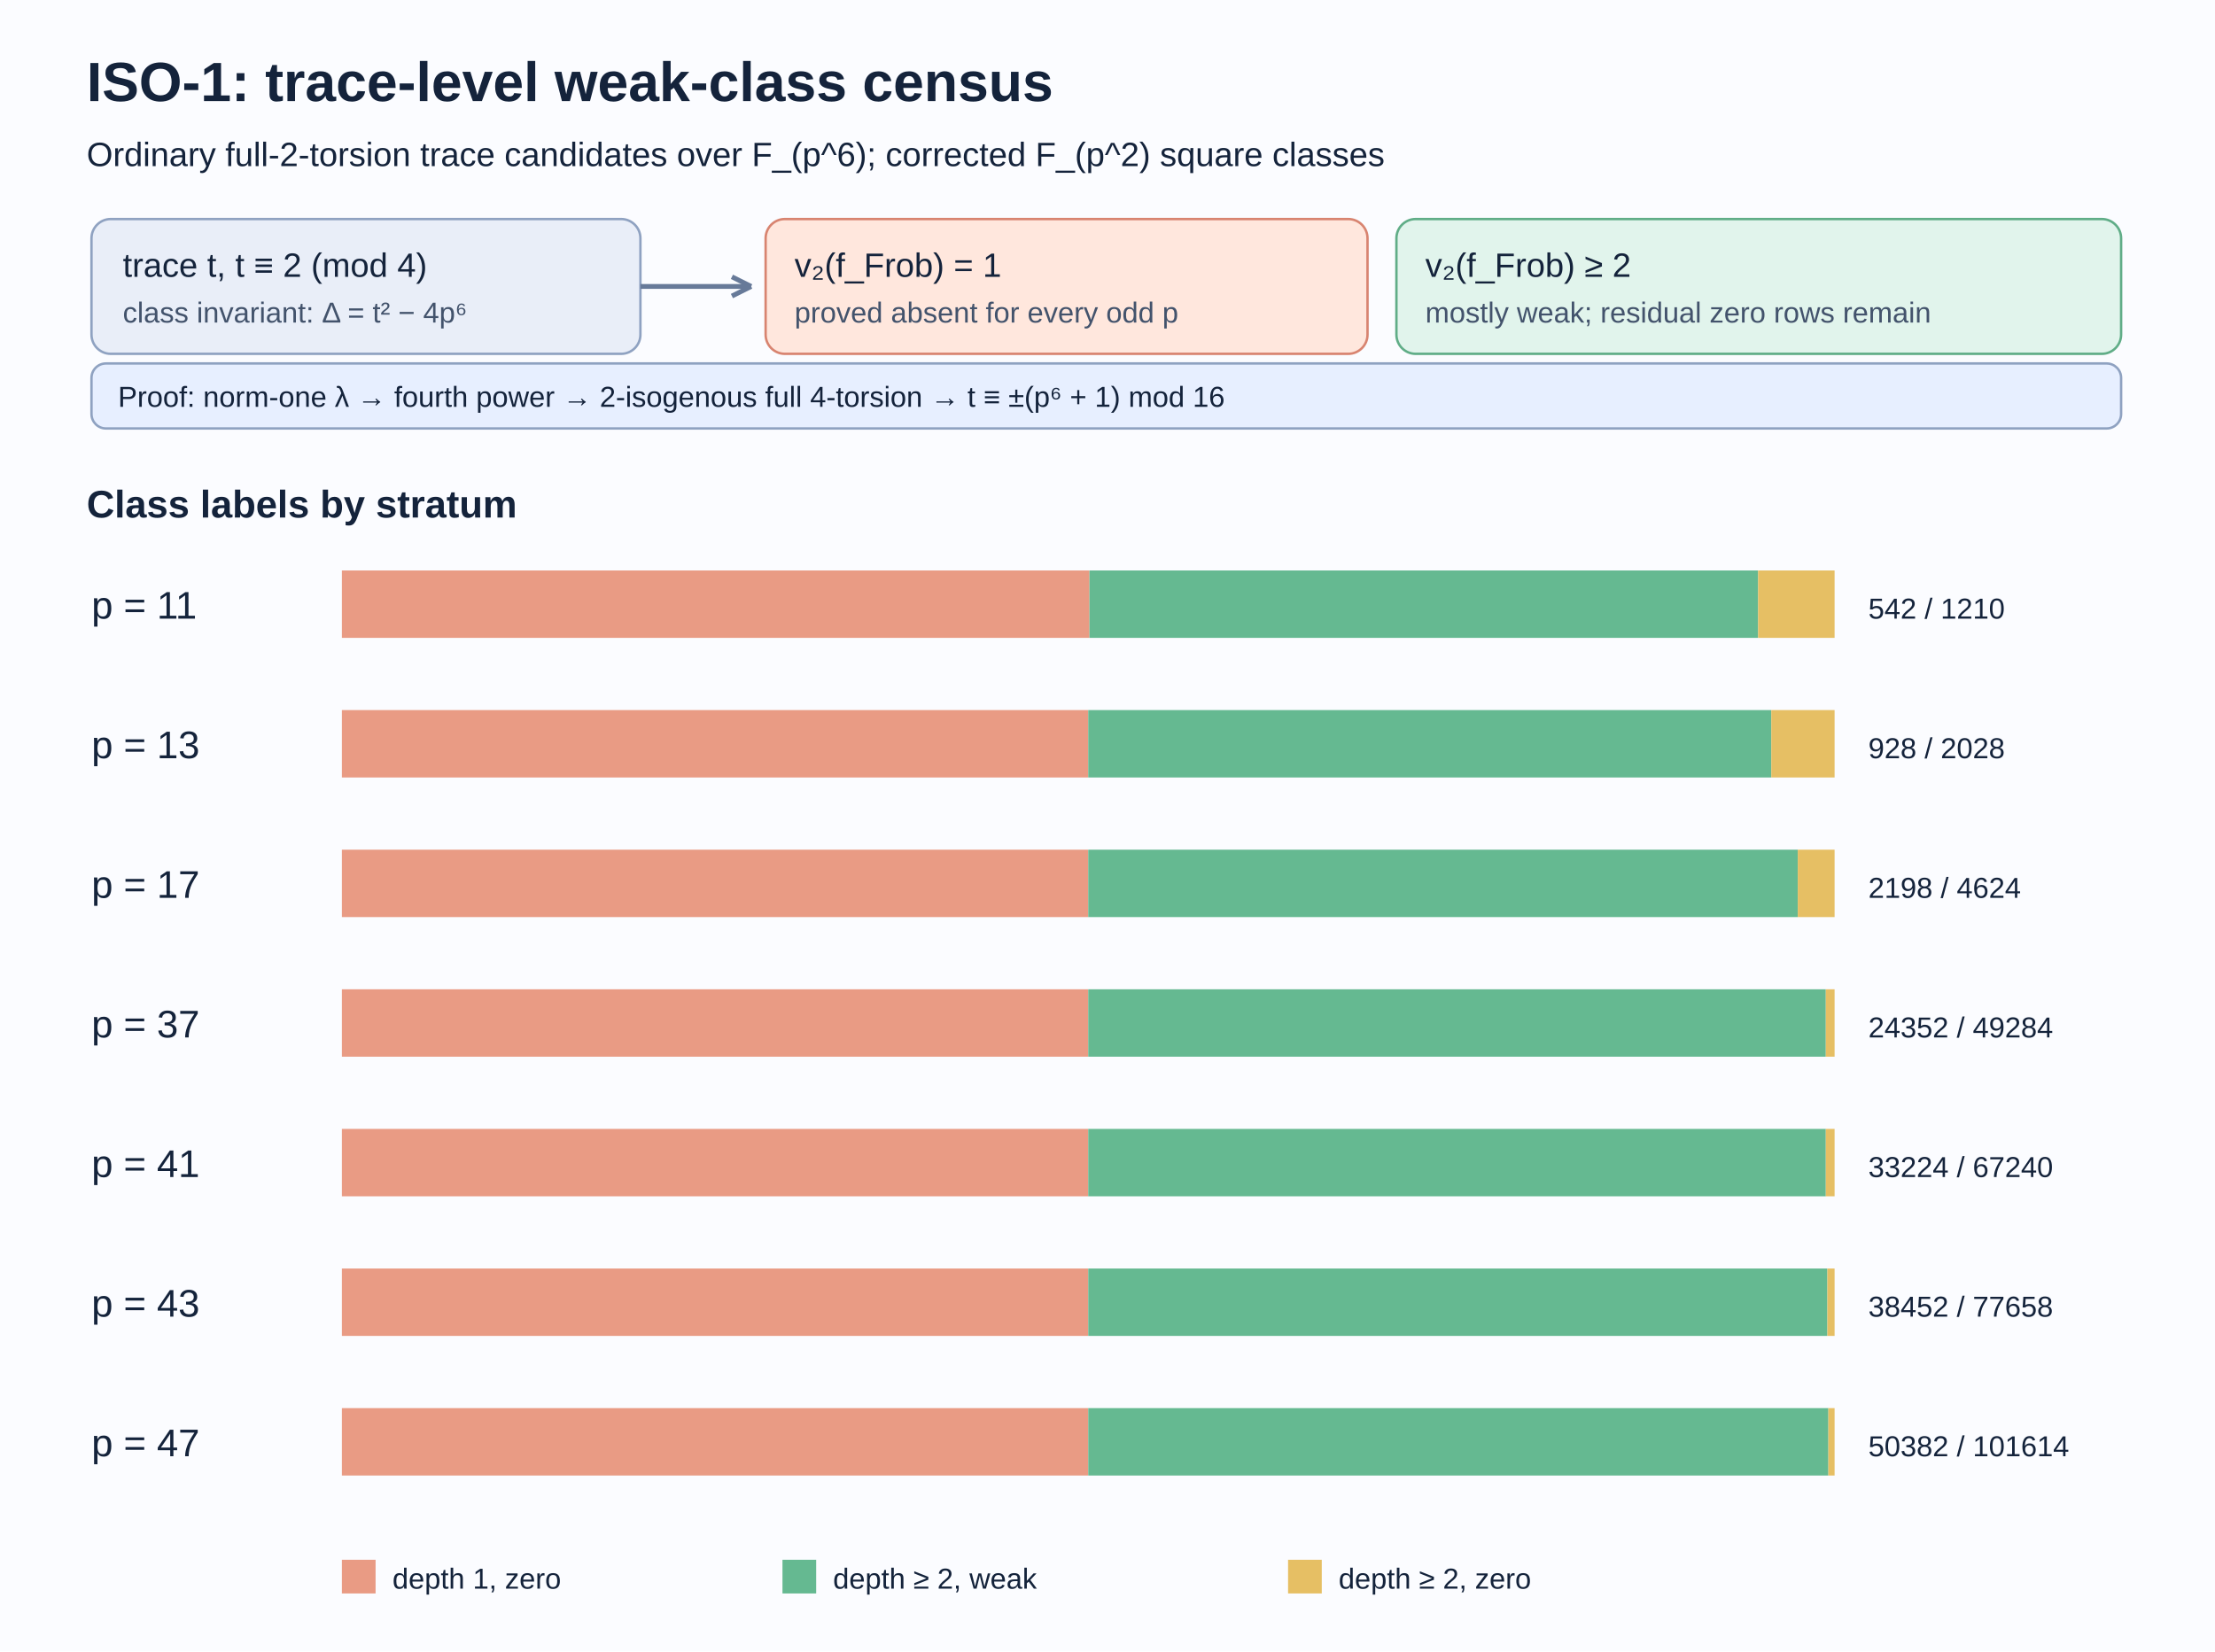
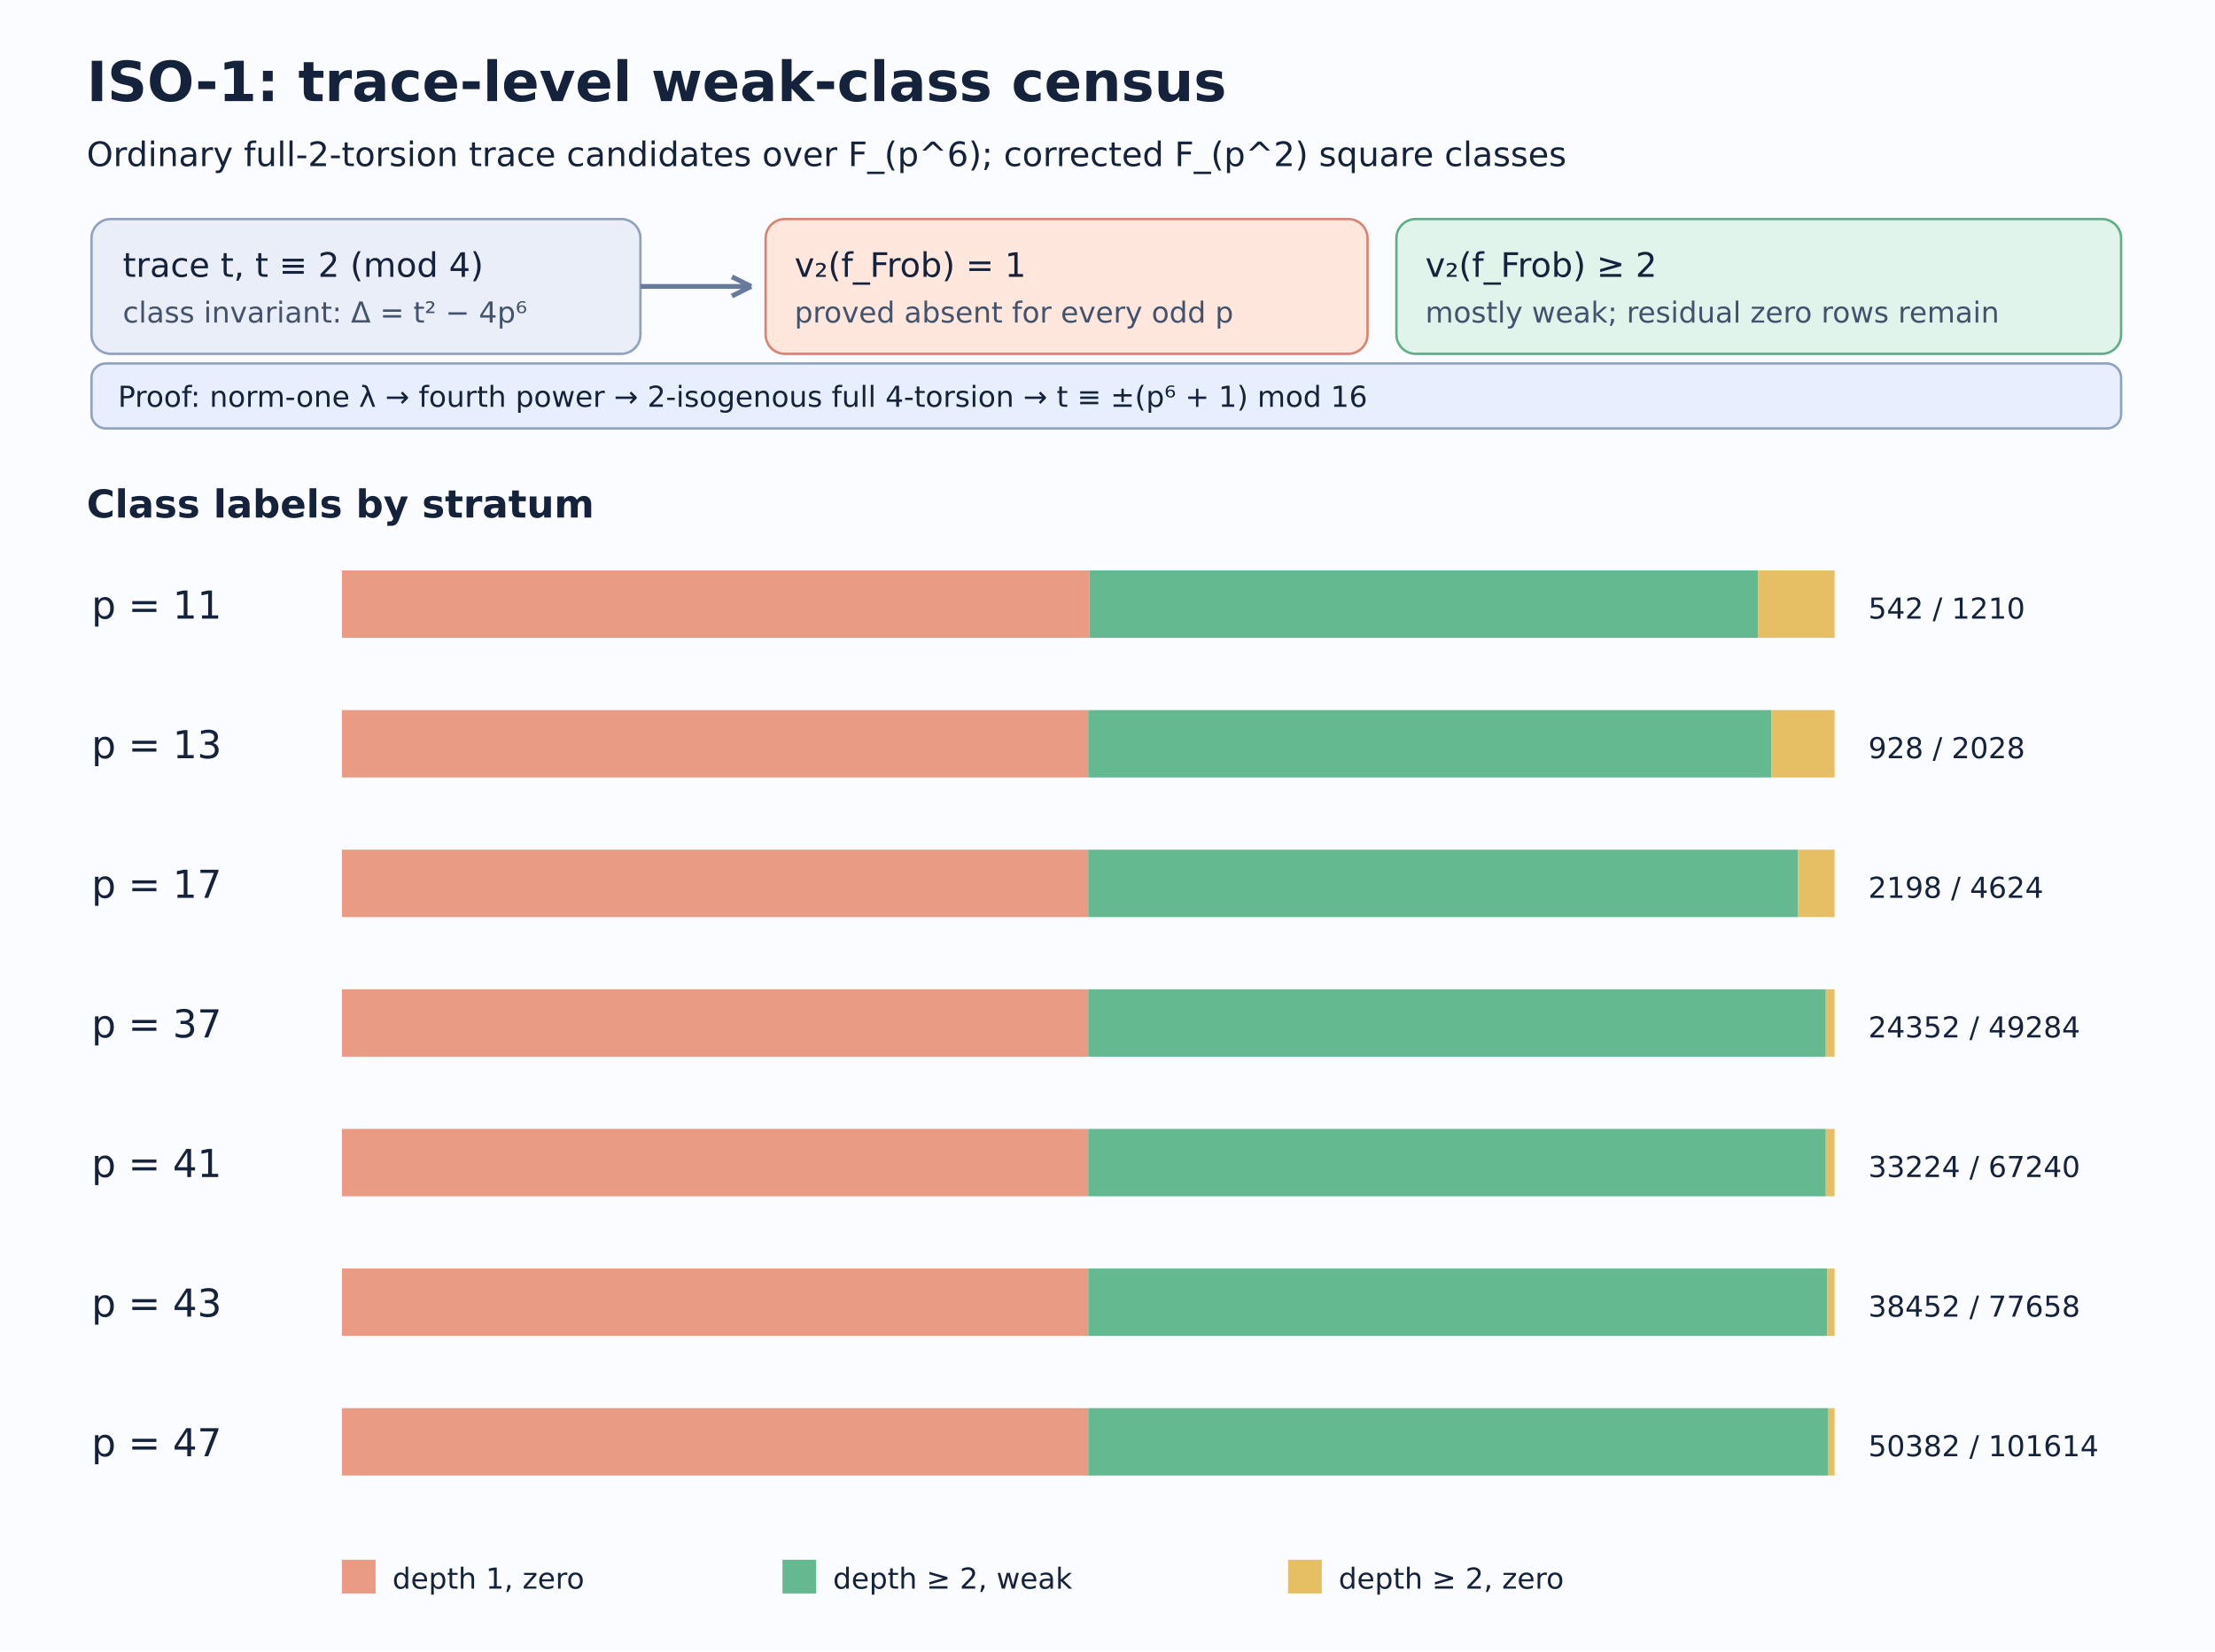
<svg xmlns="http://www.w3.org/2000/svg" width="920" height="686" viewBox="0 0 920 686">
  <rect width="920" height="686" fill="#fbfcff" />
-   <g font-family="Arial,Helvetica,sans-serif" fill="#14233b">
+   <g font-family="Arial Unicode MS,DejaVu Sans,Arial,Helvetica,sans-serif" fill="#14233b">
    <text x="36" y="42" font-size="23" font-weight="700">ISO-1: trace-level weak-class census</text>
    <text x="36" y="69" font-size="14">Ordinary full-2-torsion trace candidates over F_(p^6); corrected F_(p^2) square classes</text>
  </g>
  <rect x="38" y="91" width="228" height="56" rx="8" fill="#e9eef8" stroke="#8fa2c1" />
-   <text x="51" y="115" font-size="14" font-family="Arial" fill="#14233b">trace t, t ≡ 2 (mod 4)</text>
-   <text x="51" y="134" font-size="12" font-family="Arial" fill="#43536c">class invariant: Δ = t² − 4p⁶</text>
+   <text x="51" y="115" font-size="14" font-family="Arial Unicode MS,DejaVu Sans,Arial" fill="#14233b">trace t, t ≡ 2 (mod 4)</text>
+   <text x="51" y="134" font-size="12" font-family="Arial Unicode MS,DejaVu Sans,Arial" fill="#43536c">class invariant: Δ = t² − 4p⁶</text>
  <path d="M 266 119 H 312" stroke="#677a99" stroke-width="2" />
  <path d="M 312 119 L 304 115 M 312 119 L 304 123" stroke="#677a99" stroke-width="2" />
  <rect x="318" y="91" width="250" height="56" rx="8" fill="#ffe7dd" stroke="#d88470" />
-   <text x="330" y="115" font-size="14" font-family="Arial" fill="#14233b">v₂(f_Frob) = 1</text>
-   <text x="330" y="134" font-size="12" font-family="Arial" fill="#43536c">proved absent for every odd p</text>
+   <text x="330" y="115" font-size="14" font-family="Arial Unicode MS,DejaVu Sans,Arial" fill="#14233b">v₂(f_Frob) = 1</text>
+   <text x="330" y="134" font-size="12" font-family="Arial Unicode MS,DejaVu Sans,Arial" fill="#43536c">proved absent for every odd p</text>
  <rect x="580" y="91" width="301" height="56" rx="8" fill="#e1f4ec" stroke="#60ad87" />
-   <text x="592" y="115" font-size="14" font-family="Arial" fill="#14233b">v₂(f_Frob) ≥ 2</text>
-   <text x="592" y="134" font-size="12" font-family="Arial" fill="#43536c">mostly weak; residual zero rows remain</text>
-   <text x="36" y="215" font-size="16" font-family="Arial" font-weight="700" fill="#14233b">Class labels by stratum</text>
+   <text x="592" y="115" font-size="14" font-family="Arial Unicode MS,DejaVu Sans,Arial" fill="#14233b">v₂(f_Frob) ≥ 2</text>
+   <text x="592" y="134" font-size="12" font-family="Arial Unicode MS,DejaVu Sans,Arial" fill="#43536c">mostly weak; residual zero rows remain</text>
+   <text x="36" y="215" font-size="16" font-family="Arial Unicode MS,DejaVu Sans,Arial" font-weight="700" fill="#14233b">Class labels by stratum</text>
  <rect x="38" y="151" width="843" height="27" rx="6" fill="#e7efff" stroke="#8fa2c1" />
-   <text x="49" y="169" font-size="12" font-family="Arial" fill="#14233b">Proof: norm-one λ → fourth power → 2-isogenous full 4-torsion → t ≡ ±(p⁶ + 1) mod 16</text>
-   <text x="38" y="257" font-size="16" font-family="Arial" fill="#14233b">p = 11</text>
+   <text x="49" y="169" font-size="12" font-family="Arial Unicode MS,DejaVu Sans,Arial" fill="#14233b">Proof: norm-one λ → fourth power → 2-isogenous full 4-torsion → t ≡ ±(p⁶ + 1) mod 16</text>
+   <text x="38" y="257" font-size="16" font-family="Arial Unicode MS,DejaVu Sans,Arial" fill="#14233b">p = 11</text>
  <rect x="142" y="237" width="310.51" height="28" fill="#e99b84" />
  <rect x="452.51" y="237" width="277.72" height="28" fill="#65b991" />
  <rect x="730.23" y="237" width="31.77" height="28" fill="#e6bf64" />
-   <text x="776" y="257" font-size="12" font-family="Arial" fill="#14233b">542 / 1210</text>
-   <text x="38" y="315" font-size="16" font-family="Arial" fill="#14233b">p = 13</text>
+   <text x="776" y="257" font-size="12" font-family="Arial Unicode MS,DejaVu Sans,Arial" fill="#14233b">542 / 1210</text>
+   <text x="38" y="315" font-size="16" font-family="Arial Unicode MS,DejaVu Sans,Arial" fill="#14233b">p = 13</text>
  <rect x="142" y="295" width="310.00" height="28" fill="#e99b84" />
  <rect x="452.00" y="295" width="283.71" height="28" fill="#65b991" />
  <rect x="735.71" y="295" width="26.29" height="28" fill="#e6bf64" />
-   <text x="776" y="315" font-size="12" font-family="Arial" fill="#14233b">928 / 2028</text>
-   <text x="38" y="373" font-size="16" font-family="Arial" fill="#14233b">p = 17</text>
+   <text x="776" y="315" font-size="12" font-family="Arial Unicode MS,DejaVu Sans,Arial" fill="#14233b">928 / 2028</text>
+   <text x="38" y="373" font-size="16" font-family="Arial Unicode MS,DejaVu Sans,Arial" fill="#14233b">p = 17</text>
  <rect x="142" y="353" width="310.00" height="28" fill="#e99b84" />
  <rect x="452.00" y="353" width="294.71" height="28" fill="#65b991" />
  <rect x="746.71" y="353" width="15.29" height="28" fill="#e6bf64" />
-   <text x="776" y="373" font-size="12" font-family="Arial" fill="#14233b">2198 / 4624</text>
-   <text x="38" y="431" font-size="16" font-family="Arial" fill="#14233b">p = 37</text>
+   <text x="776" y="373" font-size="12" font-family="Arial Unicode MS,DejaVu Sans,Arial" fill="#14233b">2198 / 4624</text>
+   <text x="38" y="431" font-size="16" font-family="Arial Unicode MS,DejaVu Sans,Arial" fill="#14233b">p = 37</text>
  <rect x="142" y="411" width="310.00" height="28" fill="#e99b84" />
  <rect x="452.00" y="411" width="306.35" height="28" fill="#65b991" />
  <rect x="758.35" y="411" width="3.65" height="28" fill="#e6bf64" />
-   <text x="776" y="431" font-size="12" font-family="Arial" fill="#14233b">24352 / 49284</text>
-   <text x="38" y="489" font-size="16" font-family="Arial" fill="#14233b">p = 41</text>
+   <text x="776" y="431" font-size="12" font-family="Arial Unicode MS,DejaVu Sans,Arial" fill="#14233b">24352 / 49284</text>
+   <text x="38" y="489" font-size="16" font-family="Arial Unicode MS,DejaVu Sans,Arial" fill="#14233b">p = 41</text>
  <rect x="142" y="469" width="310.00" height="28" fill="#e99b84" />
  <rect x="452.00" y="469" width="306.35" height="28" fill="#65b991" />
  <rect x="758.35" y="469" width="3.65" height="28" fill="#e6bf64" />
-   <text x="776" y="489" font-size="12" font-family="Arial" fill="#14233b">33224 / 67240</text>
-   <text x="38" y="547" font-size="16" font-family="Arial" fill="#14233b">p = 43</text>
+   <text x="776" y="489" font-size="12" font-family="Arial Unicode MS,DejaVu Sans,Arial" fill="#14233b">33224 / 67240</text>
+   <text x="38" y="547" font-size="16" font-family="Arial Unicode MS,DejaVu Sans,Arial" fill="#14233b">p = 43</text>
  <rect x="142" y="527" width="310.01" height="28" fill="#e99b84" />
  <rect x="452.01" y="527" width="306.99" height="28" fill="#65b991" />
  <rect x="759.00" y="527" width="3.00" height="28" fill="#e6bf64" />
-   <text x="776" y="547" font-size="12" font-family="Arial" fill="#14233b">38452 / 77658</text>
-   <text x="38" y="605" font-size="16" font-family="Arial" fill="#14233b">p = 47</text>
+   <text x="776" y="547" font-size="12" font-family="Arial Unicode MS,DejaVu Sans,Arial" fill="#14233b">38452 / 77658</text>
+   <text x="38" y="605" font-size="16" font-family="Arial Unicode MS,DejaVu Sans,Arial" fill="#14233b">p = 47</text>
  <rect x="142" y="585" width="310.01" height="28" fill="#e99b84" />
  <rect x="452.01" y="585" width="307.41" height="28" fill="#65b991" />
  <rect x="759.41" y="585" width="2.59" height="28" fill="#e6bf64" />
-   <text x="776" y="605" font-size="12" font-family="Arial" fill="#14233b">50382 / 101614</text>
-   <g font-family="Arial" font-size="12" fill="#14233b">
+   <text x="776" y="605" font-size="12" font-family="Arial Unicode MS,DejaVu Sans,Arial" fill="#14233b">50382 / 101614</text>
+   <g font-family="Arial Unicode MS,DejaVu Sans,Arial" font-size="12" fill="#14233b">
    <rect x="142" y="648" width="14" height="14" fill="#e99b84" />
    <text x="163" y="660">depth 1, zero</text>
    <rect x="325" y="648" width="14" height="14" fill="#65b991" />
    <text x="346" y="660">depth ≥ 2, weak</text>
    <rect x="535" y="648" width="14" height="14" fill="#e6bf64" />
    <text x="556" y="660">depth ≥ 2, zero</text>
  </g>
</svg>
